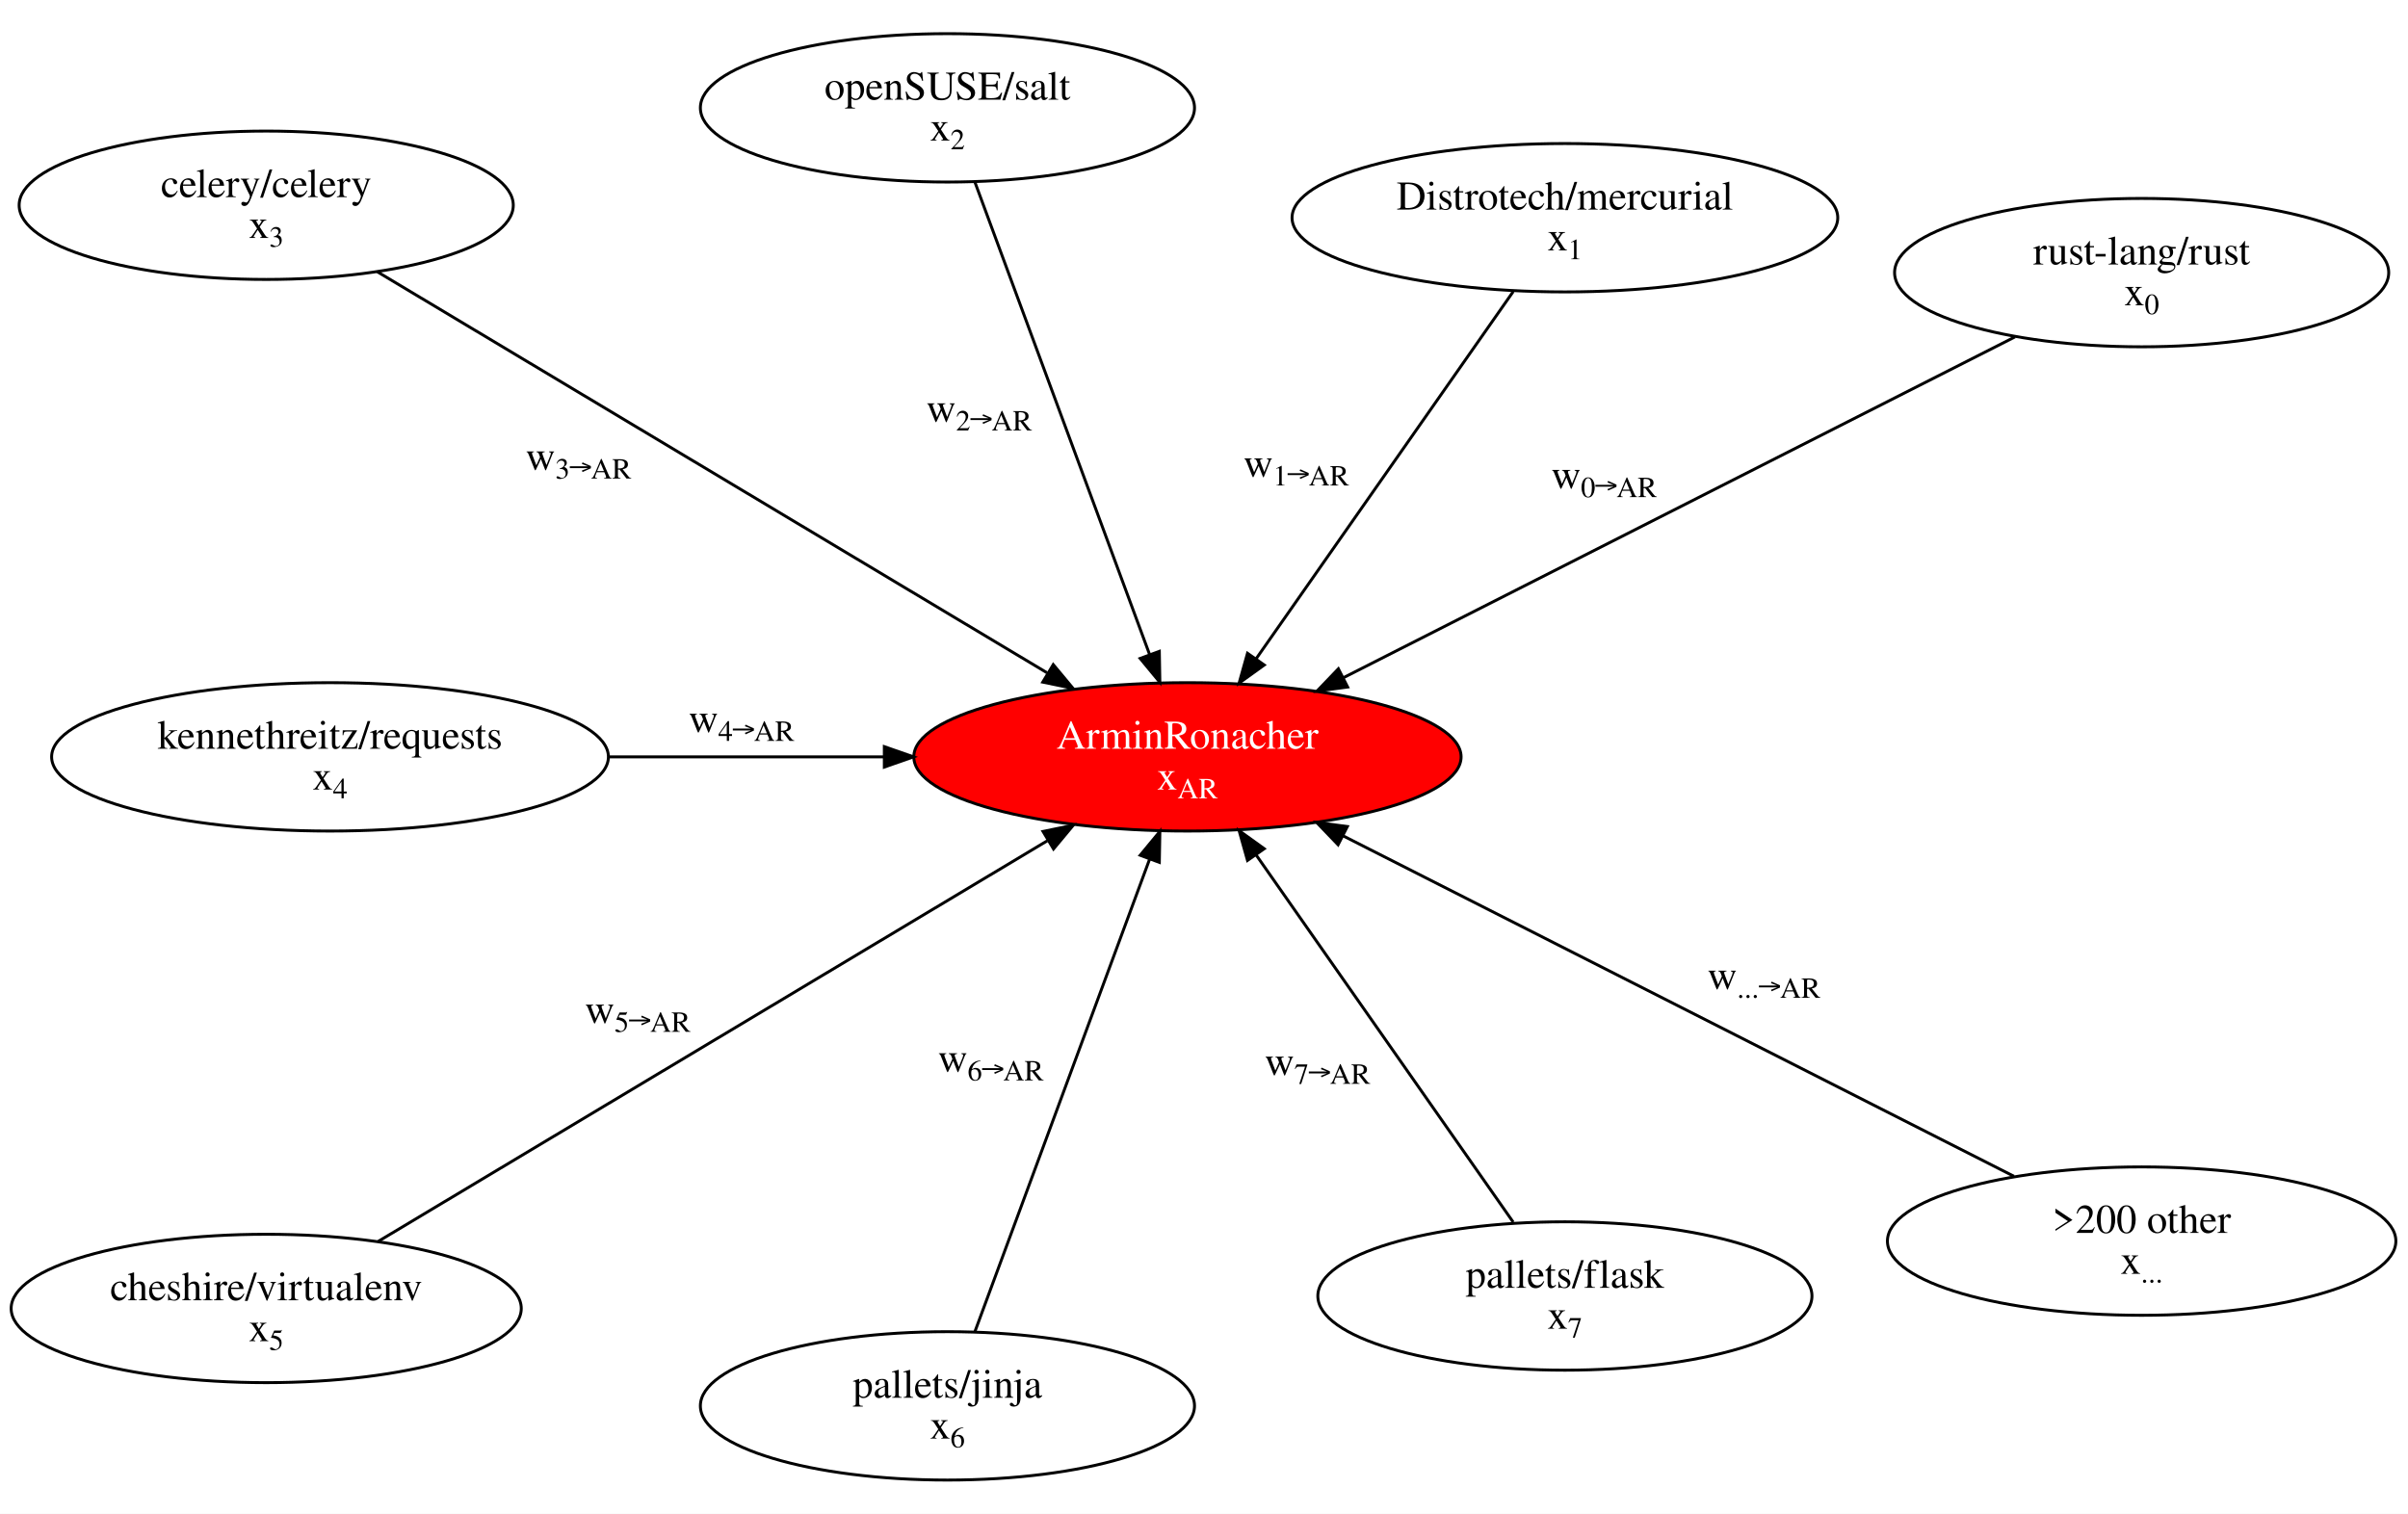
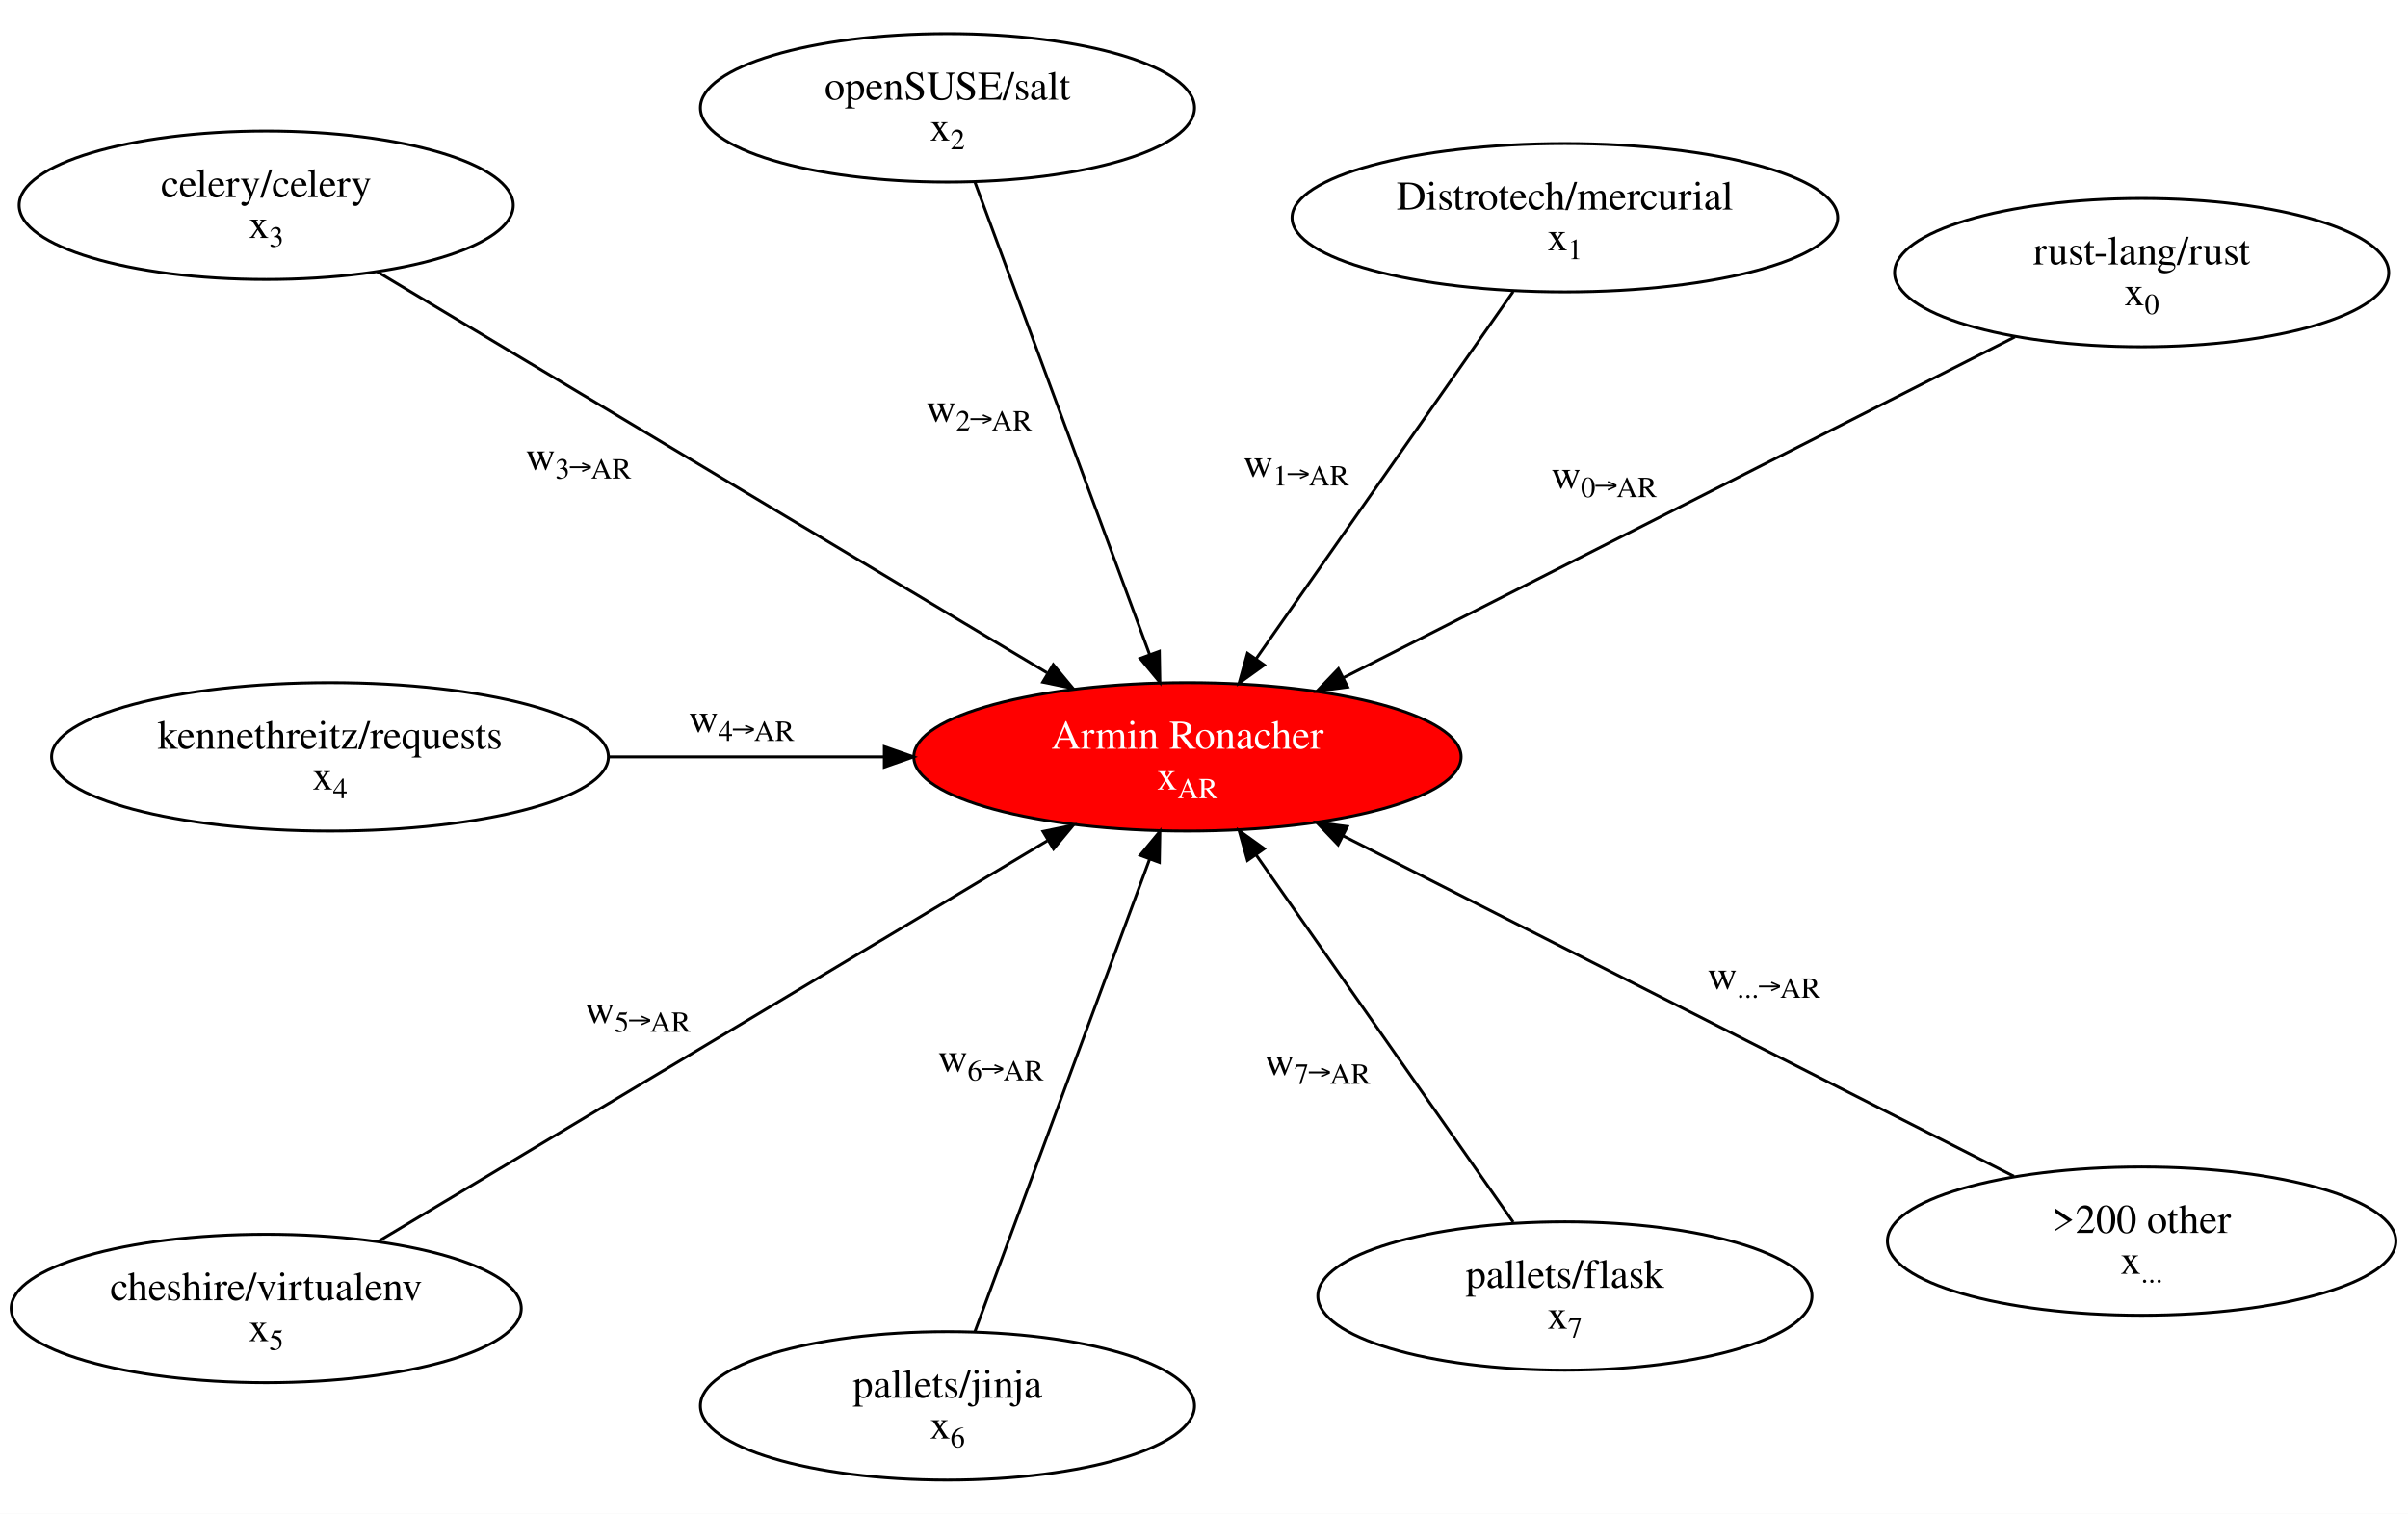
<svg xmlns="http://www.w3.org/2000/svg" width="1193pt" height="750pt" viewBox="0.00 0.00 1193 750">
  <g id="graph0" class="graph" transform="scale(1.4465 1.4465) rotate(0) translate(4 514.5045)">
    <polygon fill="#ffffff" stroke="transparent" points="-4,4 -4,-514.505 820.807,-514.505 820.807,4 -4,4" />
    <g id="node1" class="node">
      <ellipse fill="#ff0000" stroke="#000000" cx="402.707" cy="-255.252" rx="93.726" ry="25.412" />
-       <text text-anchor="middle" x="402.707" y="-258.052" font-family="Times,serif" font-size="14.00" fill="#ffffff">ArminRonacher</text>
+       <text text-anchor="middle" x="402.707" y="-258.052" font-family="Times,serif" font-size="14.00" fill="#ffffff">Armin Ronacher</text>
      <text text-anchor="middle" x="402.707" y="-244.052" font-family="Times,serif" font-size="14.00" fill="#ffffff">x<tspan dy="3" font-size="10">AR</tspan>
      </text>
    </g>
    <g id="node2" class="node">
      <ellipse fill="none" stroke="#000000" cx="729.522" cy="-421.122" rx="84.622" ry="25.412" />
      <text text-anchor="middle" x="729.522" y="-423.922" font-family="Times,serif" font-size="14.00" fill="#000000">rust-lang/rust</text>
      <text text-anchor="middle" x="729.522" y="-409.922" font-family="Times,serif" font-size="14.00" fill="#000000">x<tspan dy="3" font-size="10">0</tspan>
      </text>
    </g>
    <g id="edge1" class="edge">
      <path fill="none" stroke="#000000" d="M686.123,-399.096C626.793,-368.984 520.424,-314.998 456.225,-282.415" />
      <polygon fill="#000000" stroke="#000000" points="457.571,-279.173 447.07,-277.768 454.403,-285.415 457.571,-279.173" />
      <text text-anchor="middle" x="545.436" y="-347.23" font-family="Times,serif" font-size="14.00" fill="#000000">w<tspan dy="3" font-size="10">0→AR</tspan>
      </text>
    </g>
    <g id="node3" class="node">
      <ellipse fill="none" stroke="#000000" cx="531.986" cy="-439.925" rx="93.453" ry="25.412" />
      <text text-anchor="middle" x="531.986" y="-442.725" font-family="Times,serif" font-size="14.00" fill="#000000">Distrotech/mercurial</text>
      <text text-anchor="middle" x="531.986" y="-428.725" font-family="Times,serif" font-size="14.00" fill="#000000">x<tspan dy="3" font-size="10">1</tspan>
      </text>
    </g>
    <g id="edge2" class="edge">
      <path fill="none" stroke="#000000" d="M514.282,-414.634C491.426,-381.986 451.586,-325.075 426.212,-288.829" />
      <polygon fill="#000000" stroke="#000000" points="429.007,-286.718 420.404,-280.533 423.272,-290.733 429.007,-286.718" />
      <text text-anchor="middle" x="440.007" y="-351.205" font-family="Times,serif" font-size="14.00" fill="#000000">w<tspan dy="3" font-size="10">1→AR</tspan>
      </text>
    </g>
    <g id="node4" class="node">
      <ellipse fill="none" stroke="#000000" cx="320.504" cy="-477.563" rx="84.622" ry="25.412" />
      <text text-anchor="middle" x="320.504" y="-480.363" font-family="Times,serif" font-size="14.00" fill="#000000">openSUSE/salt</text>
      <text text-anchor="middle" x="320.504" y="-466.363" font-family="Times,serif" font-size="14.00" fill="#000000">x<tspan dy="3" font-size="10">2</tspan>
      </text>
    </g>
    <g id="edge3" class="edge">
      <path fill="none" stroke="#000000" d="M329.934,-452.061C344.636,-412.3 373.058,-335.435 389.698,-290.432" />
      <polygon fill="#000000" stroke="#000000" points="393.075,-291.391 393.26,-280.798 386.51,-288.964 393.075,-291.391" />
      <text text-anchor="middle" x="331.389" y="-370.051" font-family="Times,serif" font-size="14.00" fill="#000000">w<tspan dy="3" font-size="10">2→AR</tspan>
      </text>
    </g>
    <g id="node5" class="node">
      <ellipse fill="none" stroke="#000000" cx="87.179" cy="-444.195" rx="84.622" ry="25.412" />
      <text text-anchor="middle" x="87.179" y="-446.995" font-family="Times,serif" font-size="14.00" fill="#000000">celery/celery</text>
      <text text-anchor="middle" x="87.179" y="-432.995" font-family="Times,serif" font-size="14.00" fill="#000000">x<tspan dy="3" font-size="10">3</tspan>
      </text>
    </g>
    <g id="edge4" class="edge">
      <path fill="none" stroke="#000000" d="M125.239,-421.404C182.73,-386.978 291.668,-321.744 354.584,-284.068" />
      <polygon fill="#000000" stroke="#000000" points="356.74,-286.857 363.522,-278.717 353.144,-280.851 356.74,-286.857" />
      <text text-anchor="middle" x="194.166" y="-353.579" font-family="Times,serif" font-size="14.00" fill="#000000">w<tspan dy="3" font-size="10">3→AR</tspan>
      </text>
    </g>
    <g id="node6" class="node">
      <ellipse fill="none" stroke="#000000" cx="109.032" cy="-255.252" rx="95.351" ry="25.412" />
      <text text-anchor="middle" x="109.032" y="-258.052" font-family="Times,serif" font-size="14.00" fill="#000000">kennethreitz/requests</text>
      <text text-anchor="middle" x="109.032" y="-244.052" font-family="Times,serif" font-size="14.00" fill="#000000">x<tspan dy="3" font-size="10">4</tspan>
      </text>
    </g>
    <g id="edge5" class="edge">
      <path fill="none" stroke="#000000" d="M204.607,-255.252C295.945,-255.252 297.283,-255.252 298.622,-255.252" />
      <polygon fill="#000000" stroke="#000000" points="298.884,-258.752 308.884,-255.252 298.884,-251.752 298.884,-258.752" />
      <text text-anchor="middle" x="250" y="-263.736" font-family="Times,serif" font-size="14.00" fill="#000000">w<tspan dy="3" font-size="10">4→AR</tspan>
      </text>
    </g>
    <g id="node7" class="node">
      <ellipse fill="none" stroke="#000000" cx="87.179" cy="-66.309" rx="87.359" ry="25.412" />
      <text text-anchor="middle" x="87.179" y="-69.109" font-family="Times,serif" font-size="14.00" fill="#000000">cheshire/virtualenv</text>
      <text text-anchor="middle" x="87.179" y="-55.109" font-family="Times,serif" font-size="14.00" fill="#000000">x<tspan dy="3" font-size="10">5</tspan>
      </text>
    </g>
    <g id="edge6" class="edge">
      <path fill="none" stroke="#000000" d="M125.554,-89.288C183.159,-123.784 291.908,-188.904 354.693,-226.501" />
      <polygon fill="#000000" stroke="#000000" points="353.233,-229.707 363.611,-231.841 356.83,-223.701 353.233,-229.707" />
      <text text-anchor="middle" x="214.461" y="-164.07" font-family="Times,serif" font-size="14.00" fill="#000000">w<tspan dy="3" font-size="10">5→AR</tspan>
      </text>
    </g>
    <g id="node8" class="node">
      <ellipse fill="none" stroke="#000000" cx="320.504" cy="-32.941" rx="84.622" ry="25.412" />
      <text text-anchor="middle" x="320.504" y="-35.741" font-family="Times,serif" font-size="14.00" fill="#000000">pallets/jinja</text>
      <text text-anchor="middle" x="320.504" y="-21.741" font-family="Times,serif" font-size="14.00" fill="#000000">x<tspan dy="3" font-size="10">6</tspan>
      </text>
    </g>
    <g id="edge7" class="edge">
      <path fill="none" stroke="#000000" d="M329.934,-58.443C344.636,-98.205 373.058,-175.069 389.698,-220.072" />
      <polygon fill="#000000" stroke="#000000" points="386.51,-221.541 393.26,-229.706 393.075,-219.113 386.51,-221.541" />
      <text text-anchor="middle" x="335.389" y="-147.421" font-family="Times,serif" font-size="14.00" fill="#000000">w<tspan dy="3" font-size="10">6→AR</tspan>
      </text>
    </g>
    <g id="node9" class="node">
      <ellipse fill="none" stroke="#000000" cx="531.986" cy="-70.58" rx="84.622" ry="25.412" />
      <text text-anchor="middle" x="531.986" y="-73.38" font-family="Times,serif" font-size="14.00" fill="#000000">pallets/flask</text>
      <text text-anchor="middle" x="531.986" y="-59.38" font-family="Times,serif" font-size="14.00" fill="#000000">x<tspan dy="3" font-size="10">7</tspan>
      </text>
    </g>
    <g id="edge8" class="edge">
      <path fill="none" stroke="#000000" d="M514.282,-95.871C491.426,-128.519 451.586,-185.43 426.212,-221.676" />
      <polygon fill="#000000" stroke="#000000" points="423.272,-219.772 420.404,-229.971 429.007,-223.786 423.272,-219.772" />
      <text text-anchor="middle" x="447.283" y="-146.266" font-family="Times,serif" font-size="14.00" fill="#000000">w<tspan dy="3" font-size="10">7→AR</tspan>
      </text>
    </g>
    <g id="node10" class="node">
      <ellipse fill="none" stroke="#000000" cx="729.522" cy="-89.382" rx="87.072" ry="25.412" />
      <text text-anchor="middle" x="729.522" y="-92.183" font-family="Times,serif" font-size="14.00" fill="#000000">&gt;200 other</text>
      <text text-anchor="middle" x="729.522" y="-78.183" font-family="Times,serif" font-size="14.00" fill="#000000">x<tspan dy="3" font-size="10">...</tspan>
      </text>
    </g>
    <g id="edge9" class="edge">
      <path fill="none" stroke="#000000" d="M685.785,-111.58C626.353,-141.744 520.168,-195.637 456.104,-228.151" />
      <polygon fill="#000000" stroke="#000000" points="454.301,-225.141 446.968,-232.788 457.469,-231.383 454.301,-225.141" />
      <text text-anchor="middle" x="600.189" y="-175.716" font-family="Times,serif" font-size="14.00" fill="#000000">w<tspan dy="3" font-size="10">...→AR</tspan>
      </text>
    </g>
  </g>
</svg>
